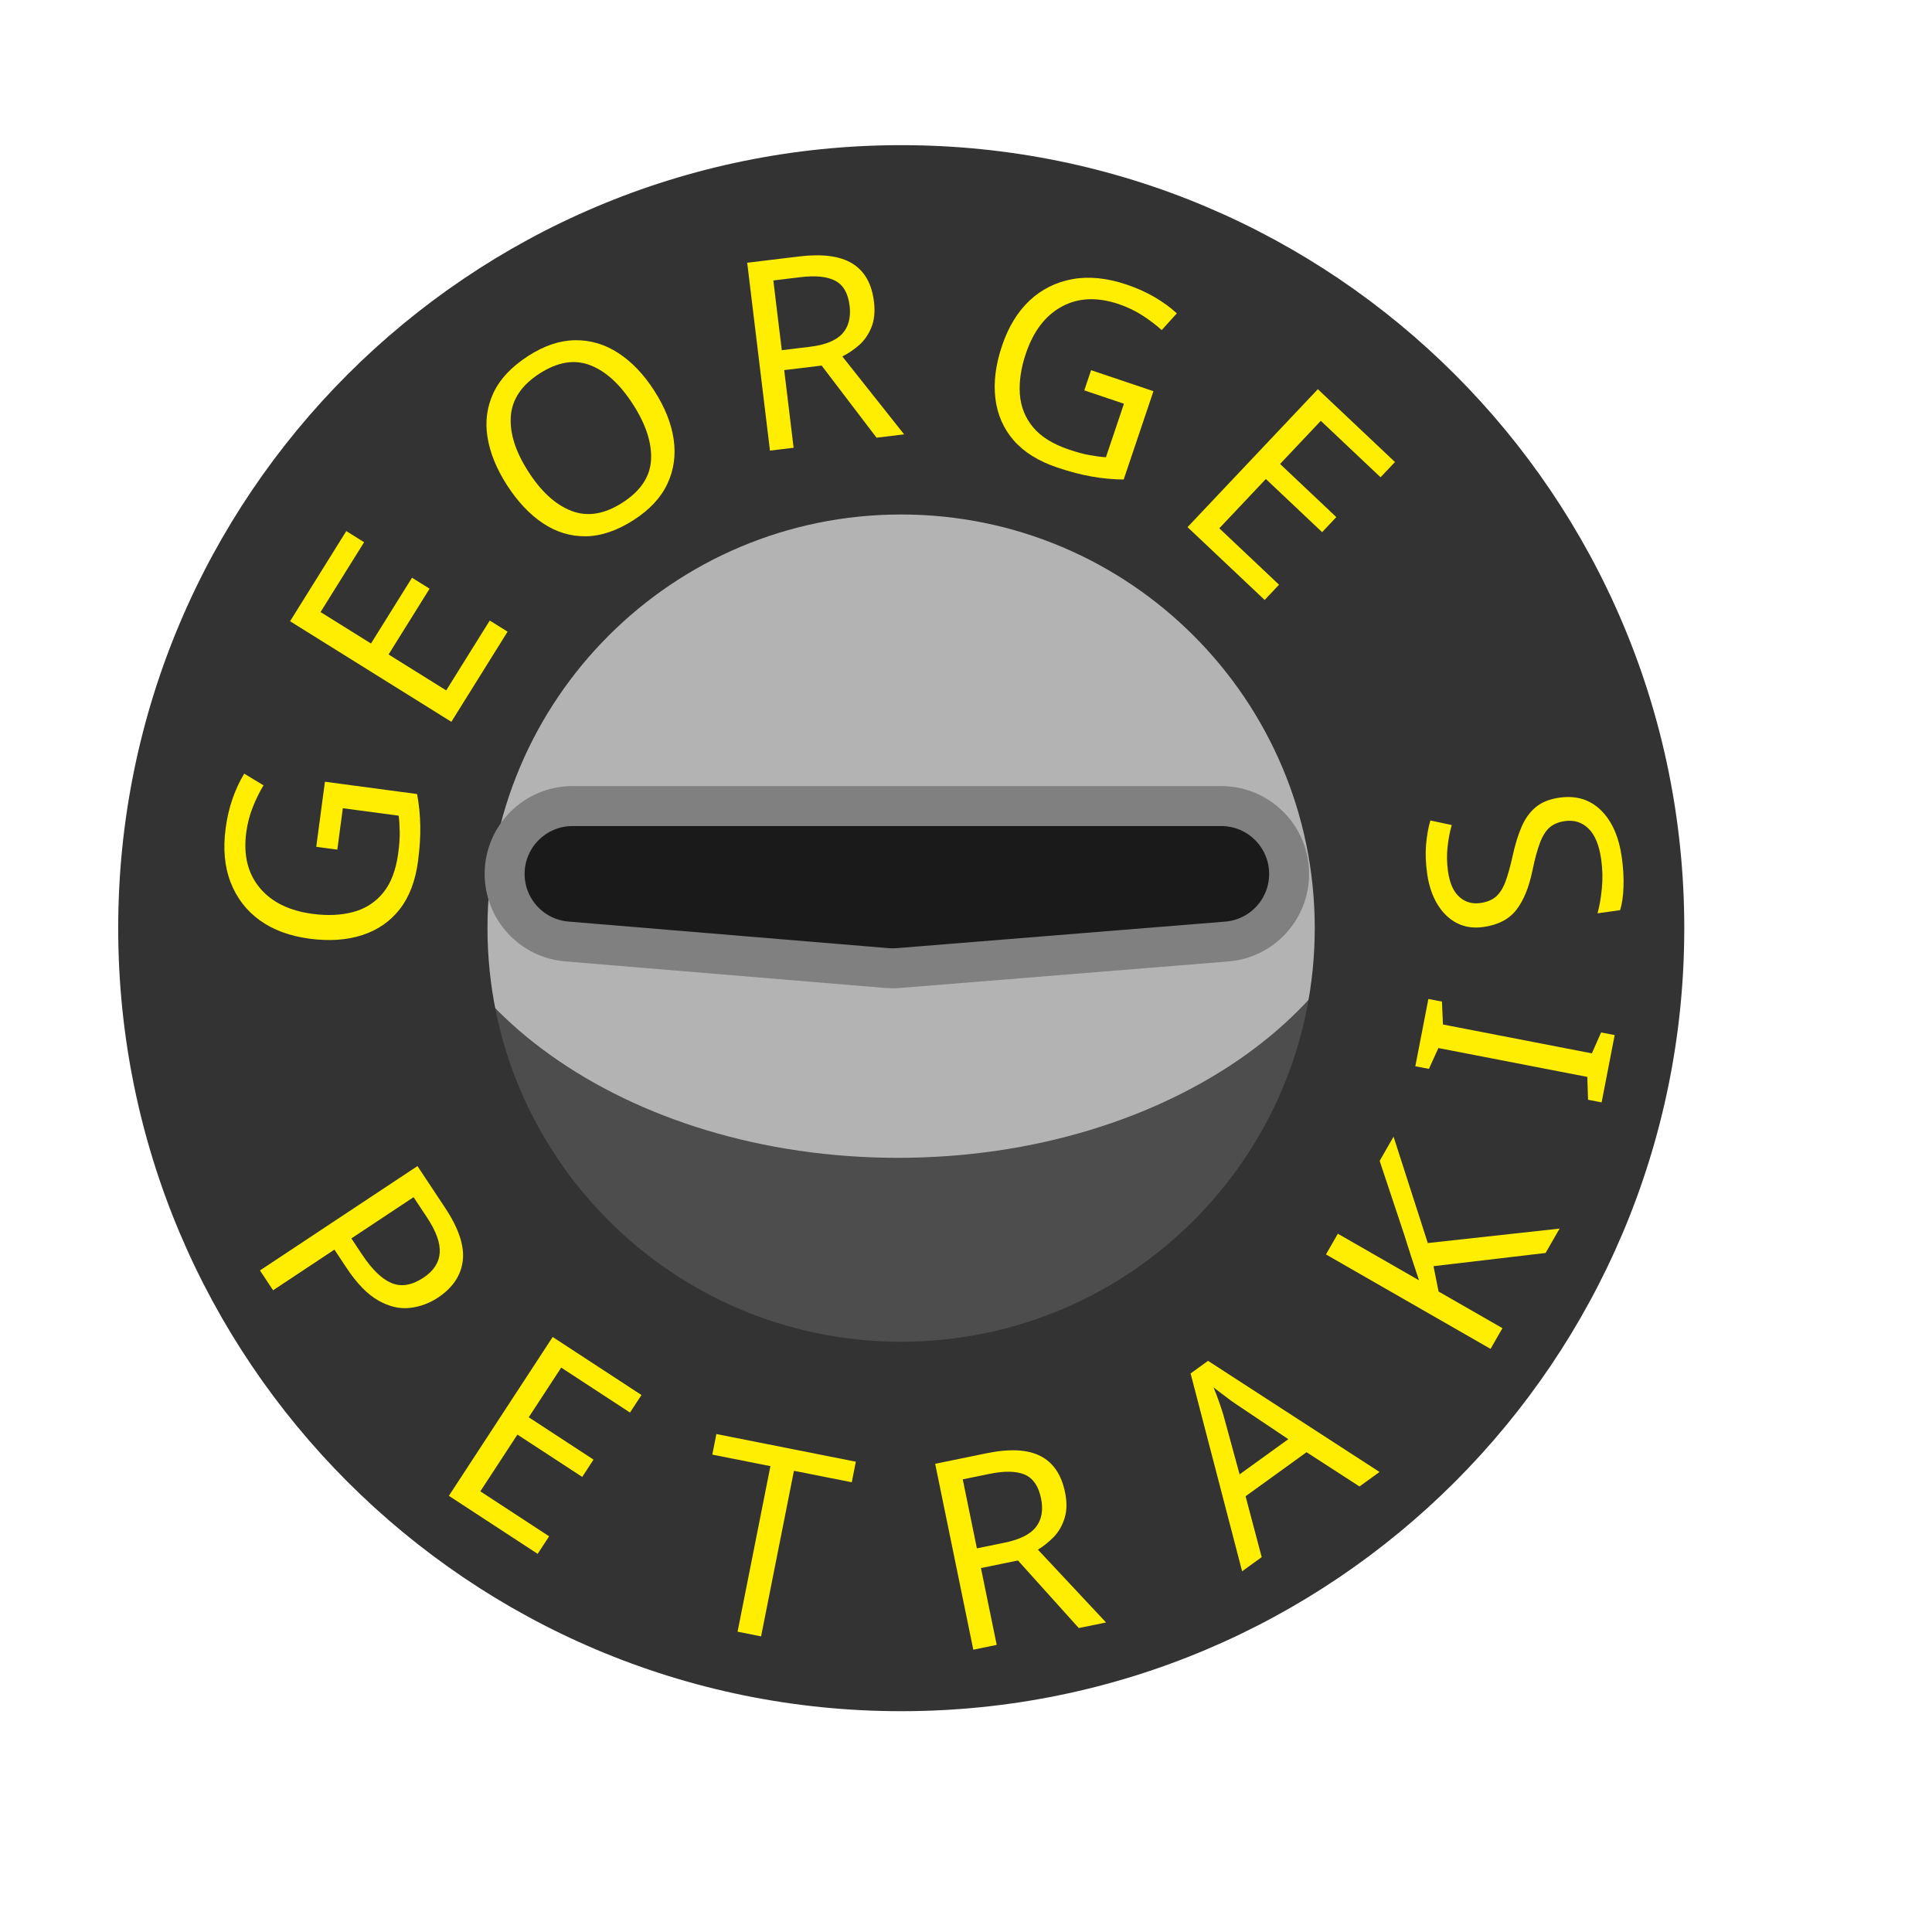
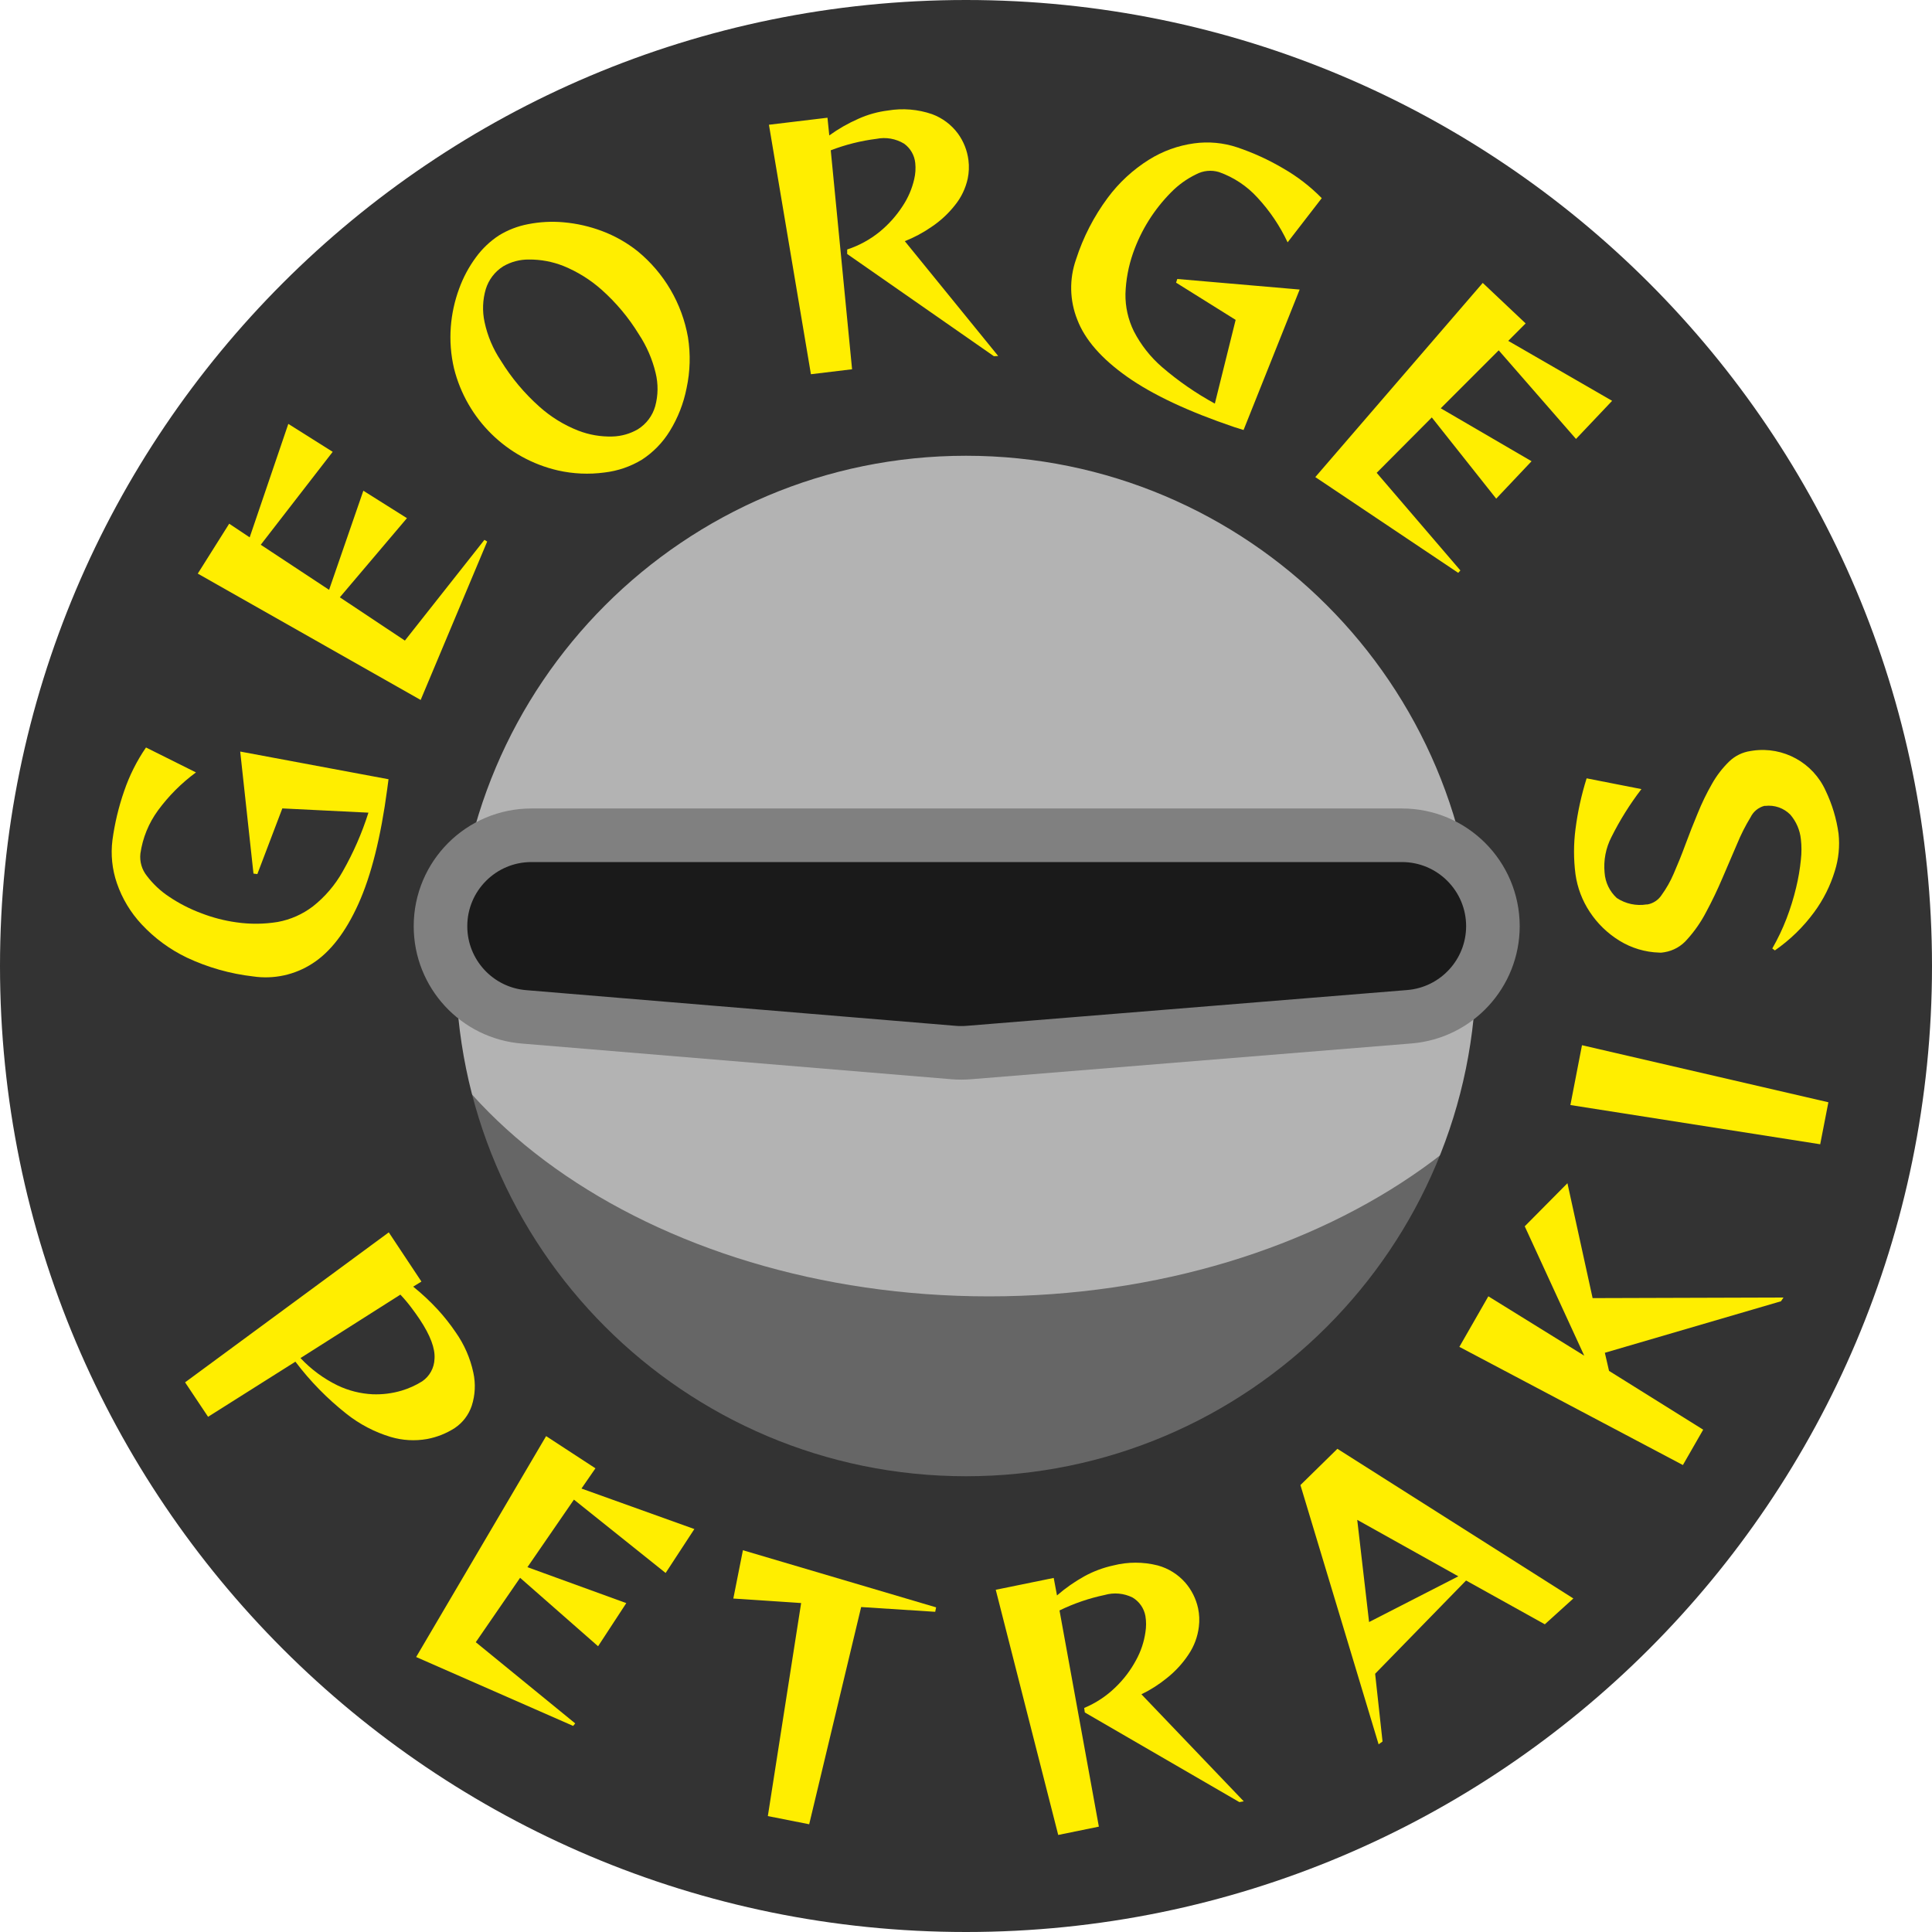
- <svg xmlns="http://www.w3.org/2000/svg" id="Layer_4" data-name="Layer 4" viewBox="0 0 316.47 321.03">
+ <svg xmlns="http://www.w3.org/2000/svg" id="Layer_4" data-name="Layer 4" viewBox="0 0 300 300">
  <defs>
    <style>
      .cls-1 {
-         fill: #4d4d4d;
+         fill: #666;
      }

      .cls-2 {
        fill: #b3b3b3;
      }

      .cls-3 {
        fill: #333;
      }

      .cls-4 {
        fill: #1a1a1a;
        stroke: gray;
        stroke-miterlimit: 10;
-         stroke-width: 6.64px;
+         stroke-width: 8.32px;
      }

      .cls-5 {
-         font-size: 44.16px;
        fill: #fe0;
-         font-family: ReggaeOne-Regular, Reggae One;
      }
    </style>
  </defs>
  <g>
-     <circle class="cls-1" cx="149.2" cy="153.94" r="123.8" />
-     <ellipse class="cls-2" cx="149.2" cy="134.19" rx="81.61" ry="58.2" />
-     <path class="cls-3" d="M389.29,263.26A130.11,130.11,0,1,0,519.4,393.37,130.11,130.11,0,0,0,389.29,263.26Zm0,198.83A68.73,68.73,0,1,1,458,393.37,68.73,68.73,0,0,1,389.29,462.09Z" transform="translate(-239.54 -239.14)" />
-     <path id="_20" class="cls-4" d="M443.38,395.59,388.79,400a11.43,11.43,0,0,1-1.85,0l-53.21-4.42a11.27,11.27,0,0,1-10.34-11.23v0a11.28,11.28,0,0,1,11.27-11.27H442.47a11.28,11.28,0,0,1,11.27,11.27h0A11.27,11.27,0,0,1,443.38,395.59Z" transform="translate(-239.54 -239.14)" />
+     <circle class="cls-1" cx="149.37" cy="149.67" r="142.73" />
+     <ellipse class="cls-2" cx="153.57" cy="133.37" rx="95.26" ry="67.93" />
+     <path class="cls-3" d="M150,0A150,150,0,1,0,300,150,150,150,0,0,0,150,0Zm0,229.23A79.23,79.23,0,1,1,229.23,150,79.23,79.23,0,0,1,150,229.23Z" />
+     <path id="_20" class="cls-4" d="M218.84,157.88l-68.43,5.56a14.84,14.84,0,0,1-2.31,0L81.4,157.9a14.12,14.12,0,0,1-13-14.08v0a14.12,14.12,0,0,1,14.12-14.12H217.69a14.13,14.13,0,0,1,14.13,14.12h0A14.13,14.13,0,0,1,218.84,157.88Z" />
    <g id="George">
-       <text class="cls-5" transform="translate(66.67 160.72) rotate(-82.41)">G</text>
-       <text class="cls-5" transform="matrix(0.53, -0.85, 0.85, 0.53, 72.73, 123.58)">E</text>
-       <text class="cls-5" transform="matrix(0.84, -0.54, 0.54, 0.84, 90.54, 95.37)">O</text>
-       <text class="cls-5" transform="matrix(0.99, -0.12, 0.12, 0.99, 123.7, 75.39)">R</text>
-       <text class="cls-5" transform="matrix(0.95, 0.32, -0.32, 0.95, 158.9, 71.57)">G</text>
-       <text class="cls-5" transform="translate(194.21 84.65) rotate(43.37)">E</text>
-       <text class="cls-5" transform="translate(217.45 109.02) rotate(61.89)"> </text>
-       <text class="cls-5" transform="matrix(0.55, 0.83, -0.83, 0.55, 40.84, 207.55)">P</text>
-       <text class="cls-5" transform="translate(71 246.21) rotate(33.17)">E</text>
-       <text class="cls-5" transform="translate(112.47 269.13) rotate(11.22)">T</text>
-       <text class="cls-5" transform="translate(157.53 274.98) rotate(-11.59)">R</text>
-       <text class="cls-5" transform="translate(206.39 261.09) rotate(-35.85)">A</text>
-       <text class="cls-5" transform="translate(245.54 227.85) rotate(-60.15)">K</text>
-       <text class="cls-5" transform="translate(265.79 184.91) rotate(-79.03)">I</text>
-       <text class="cls-5" transform="matrix(-0.14, -0.99, 0.99, -0.14, 270.57, 153.31)">S</text>
-       <text class="cls-5" transform="translate(260.5 107.79) rotate(-116.27)"> </text>
+       <g>
+         <path class="cls-5" d="M60.13,122.51q-1.49,11.22-4.47,17.83t-7.16,9.28a13.32,13.32,0,0,1-9.18,2A33,33,0,0,1,29,148.69a23.44,23.44,0,0,1-7-5.15,17.79,17.79,0,0,1-3.85-6.4,14.85,14.85,0,0,1-.69-6.69,39.25,39.25,0,0,1,1.82-7.62,27.78,27.78,0,0,1,3.39-6.76l7.76,3.87a27.61,27.61,0,0,0-5.89,5.89,14.94,14.94,0,0,0-2.74,6.72A4.71,4.71,0,0,0,22.8,136a14,14,0,0,0,3.47,3.25,23.72,23.72,0,0,0,5,2.56,24.26,24.26,0,0,0,5.44,1.41,21.18,21.18,0,0,0,6.43-.06,12.85,12.85,0,0,0,5.44-2.41,18.24,18.24,0,0,0,4.63-5.42,47.44,47.44,0,0,0,4-9.14l-13.37-.66-3.88,10.2-.6-.08-2.06-18.95L60.33,121Z" />
+         <path class="cls-5" d="M65.32,108.69,30.71,89.07l4.88-7.75,3.18,2.12,6-17.62,6.89,4.34L40.49,84.59l10.61,7L56.42,76.2l6.77,4.26L52.77,92.75l10.1,6.72L75.22,83.83l.43.26Z" />
+         <path class="cls-5" d="M99.69,71.37a14.39,14.39,0,0,1-5.83,2,20.42,20.42,0,0,1-7.22-.32A21.64,21.64,0,0,1,70.5,57.21a21.25,21.25,0,0,1-.5-6.45,21.9,21.9,0,0,1,1.29-5.92,19.14,19.14,0,0,1,2.63-4.91,13.73,13.73,0,0,1,3.55-3.37A13.37,13.37,0,0,1,82,34.81a19.43,19.43,0,0,1,5.54-.29,22.62,22.62,0,0,1,5.9,1.34A20.39,20.39,0,0,1,99,39a22.28,22.28,0,0,1,7.83,13.38,21.49,21.49,0,0,1-.22,7.9A20,20,0,0,1,104,66.94,14.11,14.11,0,0,1,99.69,71.37Zm-.63-4.72a6.22,6.22,0,0,0,2.68-3.57,10.28,10.28,0,0,0,.06-5.19,18.94,18.94,0,0,0-2.61-6A30.71,30.71,0,0,0,93.43,45a20.7,20.7,0,0,0-5.94-3.7,14.24,14.24,0,0,0-5.36-1,7.73,7.73,0,0,0-4,1.06,6.42,6.42,0,0,0-2.7,3.54A10.35,10.35,0,0,0,75.24,50a17.19,17.19,0,0,0,2.53,6,32,32,0,0,0,6,7.16,20,20,0,0,0,6,3.7,13.63,13.63,0,0,0,5.34.92A8.31,8.31,0,0,0,99.06,66.65Z" />
+         <path class="cls-5" d="M154.33,55.31,131.55,39.44l0-.7A15.79,15.79,0,0,0,136.58,36a17.32,17.32,0,0,0,3.58-4,12.61,12.61,0,0,0,1.8-4.19,7.49,7.49,0,0,0,.16-2.5,4.22,4.22,0,0,0-1.73-3,6,6,0,0,0-4.3-.75A30.17,30.17,0,0,0,129,23.34l3.31,34-6.39.77-6.52-38.74,9.09-1.09.28,2.75a24.54,24.54,0,0,1,4.53-2.59,15.94,15.94,0,0,1,4.58-1.28,13.92,13.92,0,0,1,6.86.57,8.77,8.77,0,0,1,4,3,8.9,8.9,0,0,1,1.64,4.14,8.72,8.72,0,0,1-.11,2.85,9.88,9.88,0,0,1-2,4.16,15.77,15.77,0,0,1-3.61,3.34,20.6,20.6,0,0,1-4.16,2.23L155,55.28Z" />
+         <path class="cls-5" d="M191.66,66.32Q180.94,62.69,175,58.49t-7.71-8.83a13.31,13.31,0,0,1-.2-9.39A33,33,0,0,1,172,30.72a23.52,23.52,0,0,1,6.42-5.93,17.77,17.77,0,0,1,7-2.53,14.79,14.79,0,0,1,6.69.62,37.74,37.74,0,0,1,7.13,3.26,27.58,27.58,0,0,1,6,4.63l-5.3,6.86a27.14,27.14,0,0,0-4.65-6.91,14.68,14.68,0,0,0-6-4,4.69,4.69,0,0,0-3.58.36,13.9,13.9,0,0,0-3.86,2.78,25.23,25.23,0,0,0-5.91,9.44,21.21,21.21,0,0,0-1.18,6.32,12.73,12.73,0,0,0,1.3,5.81A18.67,18.67,0,0,0,180.44,57a47.29,47.29,0,0,0,8.2,5.67l3.23-13-9.25-5.78.19-.57,19,1.64-8.71,21.81Z" />
+         <path class="cls-5" d="M204.24,74.08l26-30.15,6.66,6.29-2.7,2.71,16.13,9.31-5.61,5.92-12-13.76-9,9,14.1,8.22-5.49,5.81-10-12.61-8.56,8.6,13,15.16-.34.37Z" />
+       </g>
+       <g>
+         <path class="cls-5" d="M28.74,214.65l31.63-23.29L65.44,199l-1.28.79A35.82,35.82,0,0,1,68,203.38a31.09,31.09,0,0,1,2.74,3.47,17.06,17.06,0,0,1,2.76,6.29,9.85,9.85,0,0,1-.25,5.15,6.73,6.73,0,0,1-2.63,3.45,12,12,0,0,1-4.3,1.71,12.33,12.33,0,0,1-5.65-.32,20.63,20.63,0,0,1-6.87-3.59,44.36,44.36,0,0,1-7.93-8.1L32.31,220Zm17.92-3.77a19.78,19.78,0,0,0,5.8,4.27,14.24,14.24,0,0,0,5.37,1.35,13.9,13.9,0,0,0,4.52-.56,13.11,13.11,0,0,0,3.21-1.45A4.39,4.39,0,0,0,67.47,211q.18-2.4-2.29-6.12c-.39-.59-.83-1.2-1.32-1.85a22.13,22.13,0,0,0-1.69-2Z" />
+         <path class="cls-5" d="M64.62,257.3,84.8,223l7.66,5-2.17,3.14,17.53,6.29-4.46,6.82L89.12,232.86,81.9,243.35l15.35,5.58-4.38,6.7L80.76,245l-6.88,10,15.44,12.61L89,268Z" />
+         <path class="cls-5" d="M119.23,282l5.17-33.08-10.53-.7,1.49-7.5,30,8.87-.14.69-11.5-.74-8.07,33.73Z" />
+         <path class="cls-5" d="M192.45,279.83l-24-13.92-.1-.7a15.47,15.47,0,0,0,4.82-3.17,16.94,16.94,0,0,0,3.24-4.26,12.71,12.71,0,0,0,1.45-4.33,7.73,7.73,0,0,0,0-2.51,4.21,4.21,0,0,0-2-2.88,6,6,0,0,0-4.34-.39,30.15,30.15,0,0,0-7,2.4l6.11,33.57-6.31,1.29-9.7-38.07,9-1.84.51,2.72a24.91,24.91,0,0,1,4.29-3,16.82,16.82,0,0,1,4.47-1.66,14,14,0,0,1,6.88,0,8.77,8.77,0,0,1,4.27,2.66,9,9,0,0,1,2,4,8.63,8.63,0,0,1,.12,2.85,9.74,9.74,0,0,1-1.6,4.31,15.88,15.88,0,0,1-3.32,3.63,20.36,20.36,0,0,1-4,2.56l15.89,16.62Z" />
+         <path class="cls-5" d="M239.88,252.22l-12.23-6.8L213.53,259.9l1.15,10.52-.61.44L201.93,230.6l5.74-5.63,36.64,23.24ZM210.75,236l1.84,15.87,13.86-7.1Z" />
+         <path class="cls-5" d="M276.55,202.06l-27.35,8,.65,2.81L264.47,222l-3.15,5.49-34.71-18.35,4.5-7.85L246,210.51l-9.24-20.09,6.63-6.69,3.91,17.84,29.64-.09Z" />
+         <path class="cls-5" d="M282.64,177.68l-38.79-6.09,1.8-9.29,38.26,8.86Z" />
+         <path class="cls-5" d="M272.19,116.56a10.74,10.74,0,0,1,11.3,6.23,22.53,22.53,0,0,1,2,6.66,14.16,14.16,0,0,1-.58,5.8,21.09,21.09,0,0,1-3.22,6.41,25.69,25.69,0,0,1-6.09,5.92l-.4-.3a33.51,33.51,0,0,0,2.21-4.64,37.76,37.76,0,0,0,1.49-4.81,31.57,31.57,0,0,0,.74-4.34,14.07,14.07,0,0,0,0-3.18A6.93,6.93,0,0,0,278,126.5a4.7,4.7,0,0,0-3.9-1.36l-.15,0a3.32,3.32,0,0,0-2.12,1.76,29.07,29.07,0,0,0-2.09,4.13l-2.27,5.29q-1.18,2.78-2.54,5.3a20.23,20.23,0,0,1-2.94,4.24,5.88,5.88,0,0,1-3.54,2l-.42.06a1.61,1.61,0,0,1-.38,0,12.48,12.48,0,0,1-6.2-1.86,14.82,14.82,0,0,1-4.58-4.44,14.15,14.15,0,0,1-2.23-5.87,27.18,27.18,0,0,1,0-7,45.65,45.65,0,0,1,1.73-7.89l8.51,1.67a46.07,46.07,0,0,0-4.66,7.45,10,10,0,0,0-1.06,5.53,5.9,5.9,0,0,0,1.89,3.93,6.5,6.5,0,0,0,4.63,1l.15,0A3.34,3.34,0,0,0,258,139a17.09,17.09,0,0,0,1.9-3.36c.6-1.37,1.21-2.87,1.81-4.5s1.24-3.25,1.92-4.88a37,37,0,0,1,2.21-4.55,15.27,15.27,0,0,1,2.67-3.47,6,6,0,0,1,3.3-1.62Z" />
+       </g>
    </g>
  </g>
</svg>
